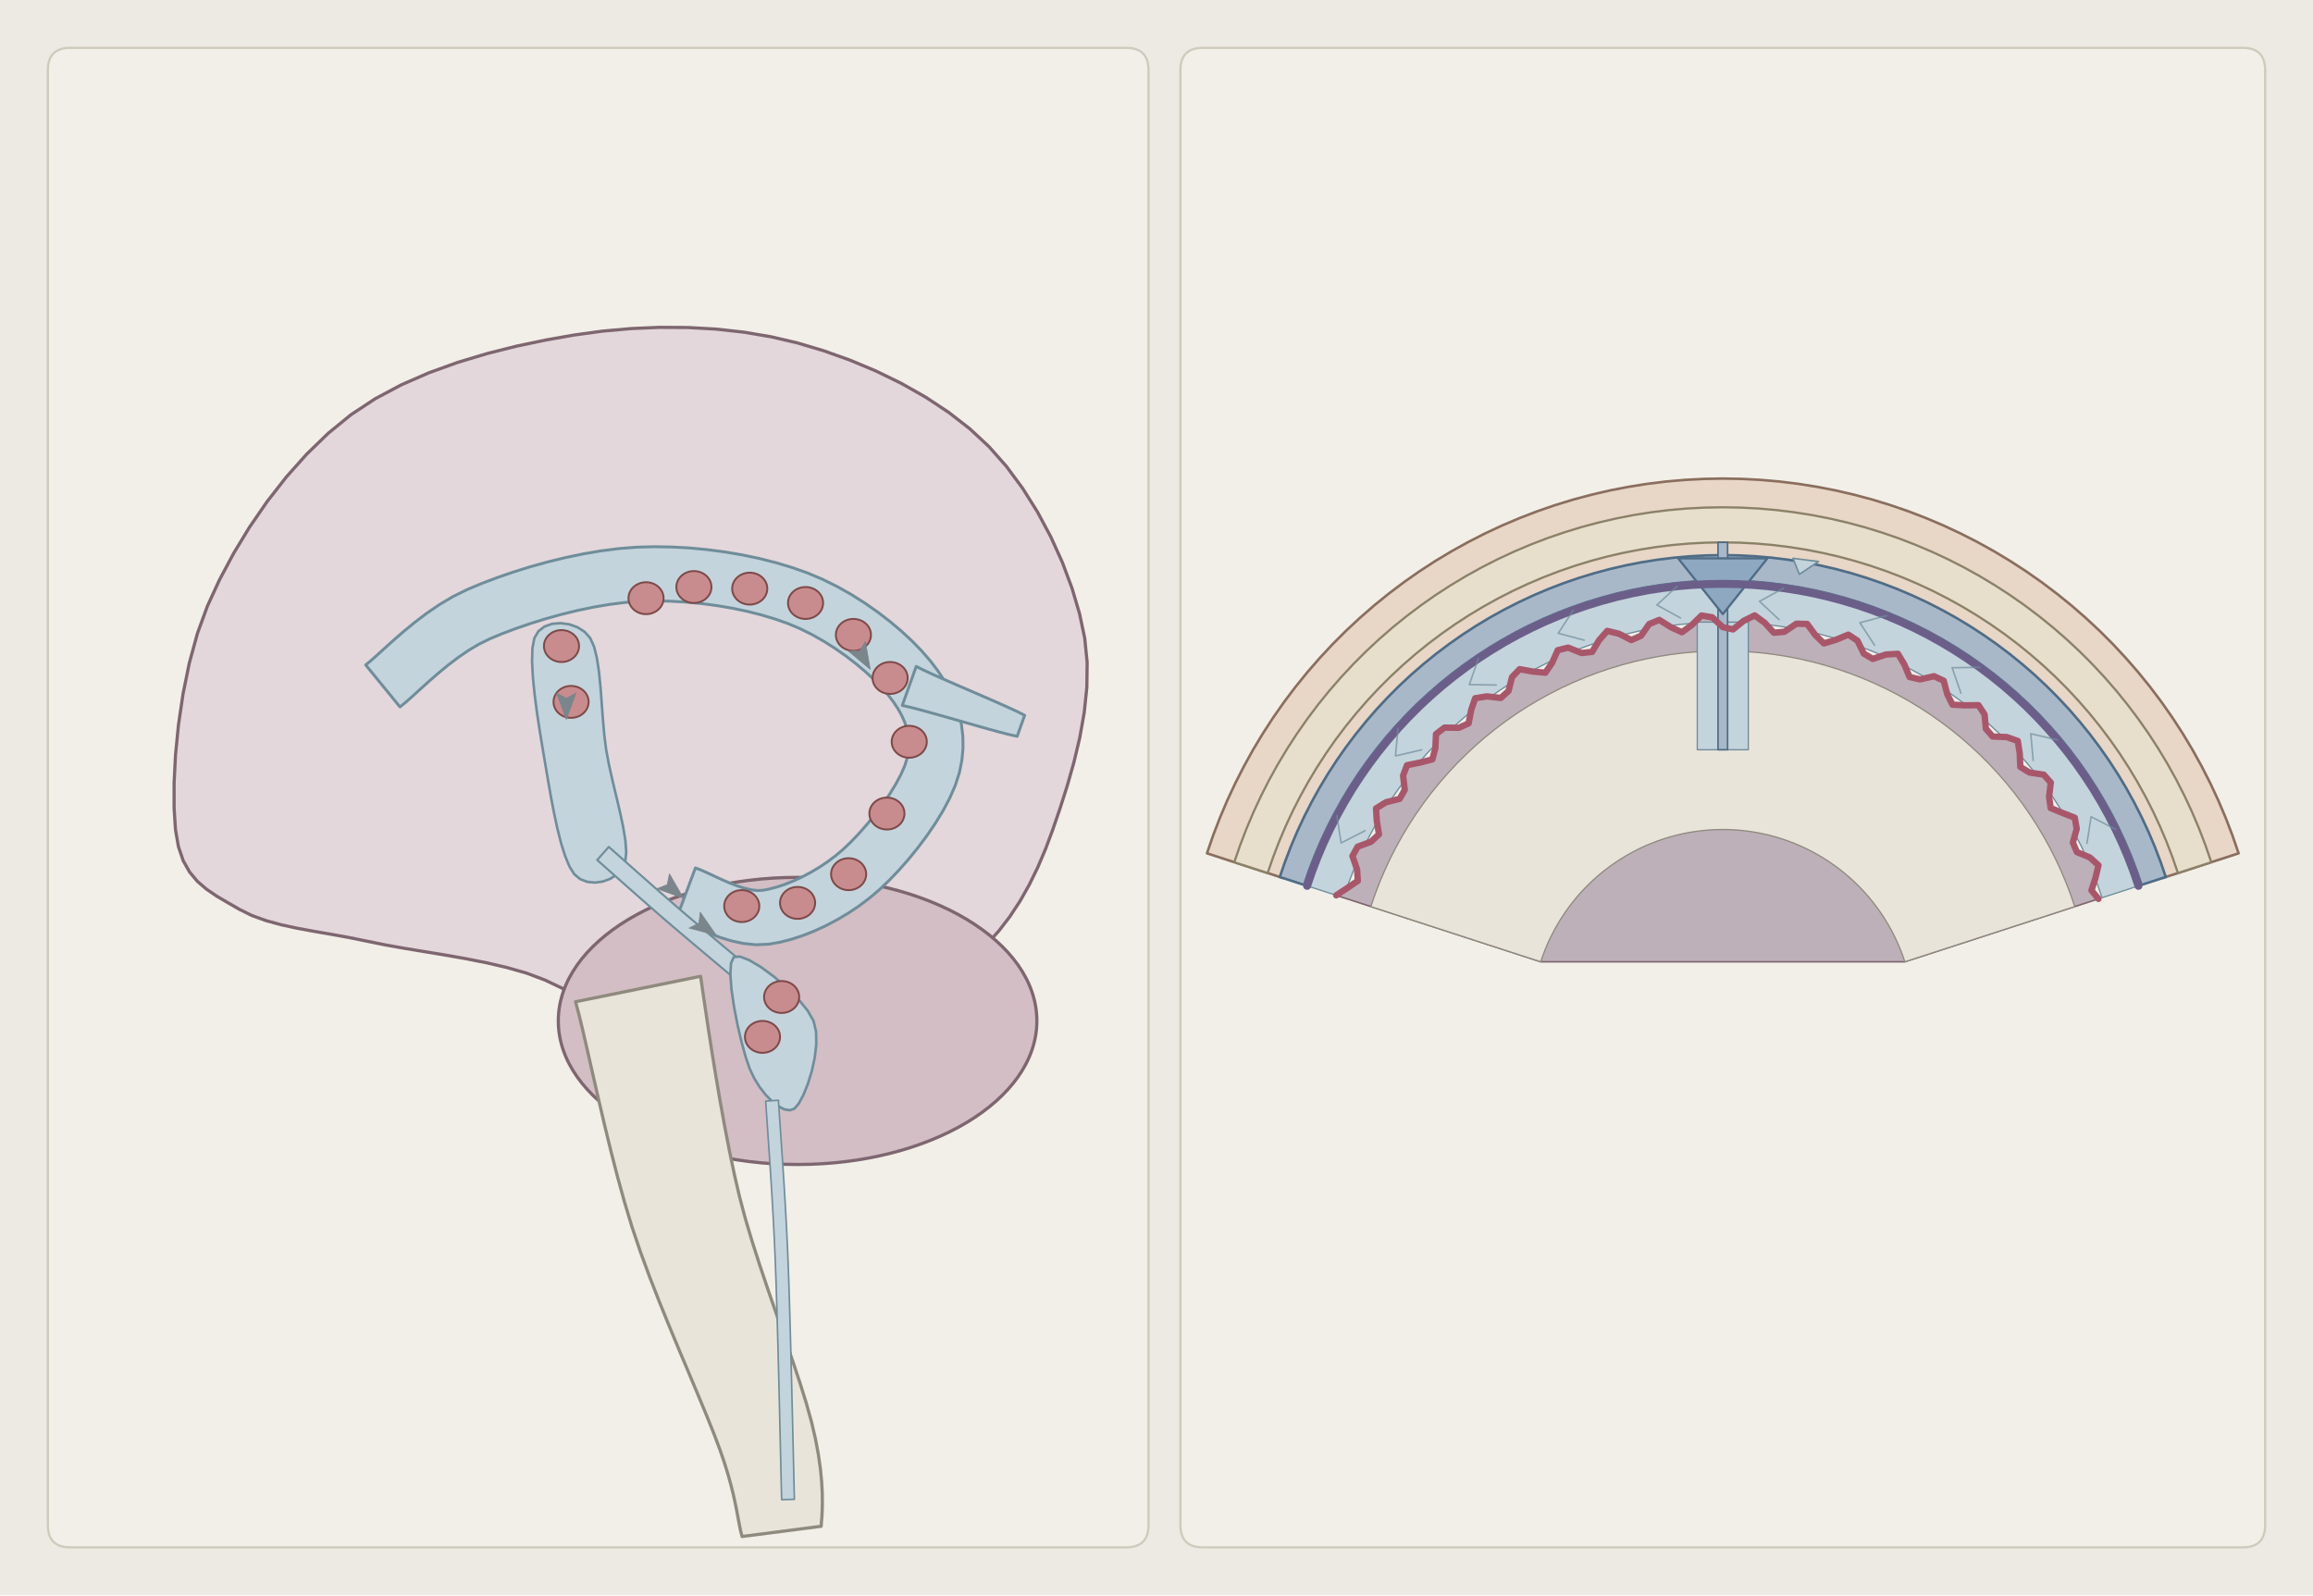
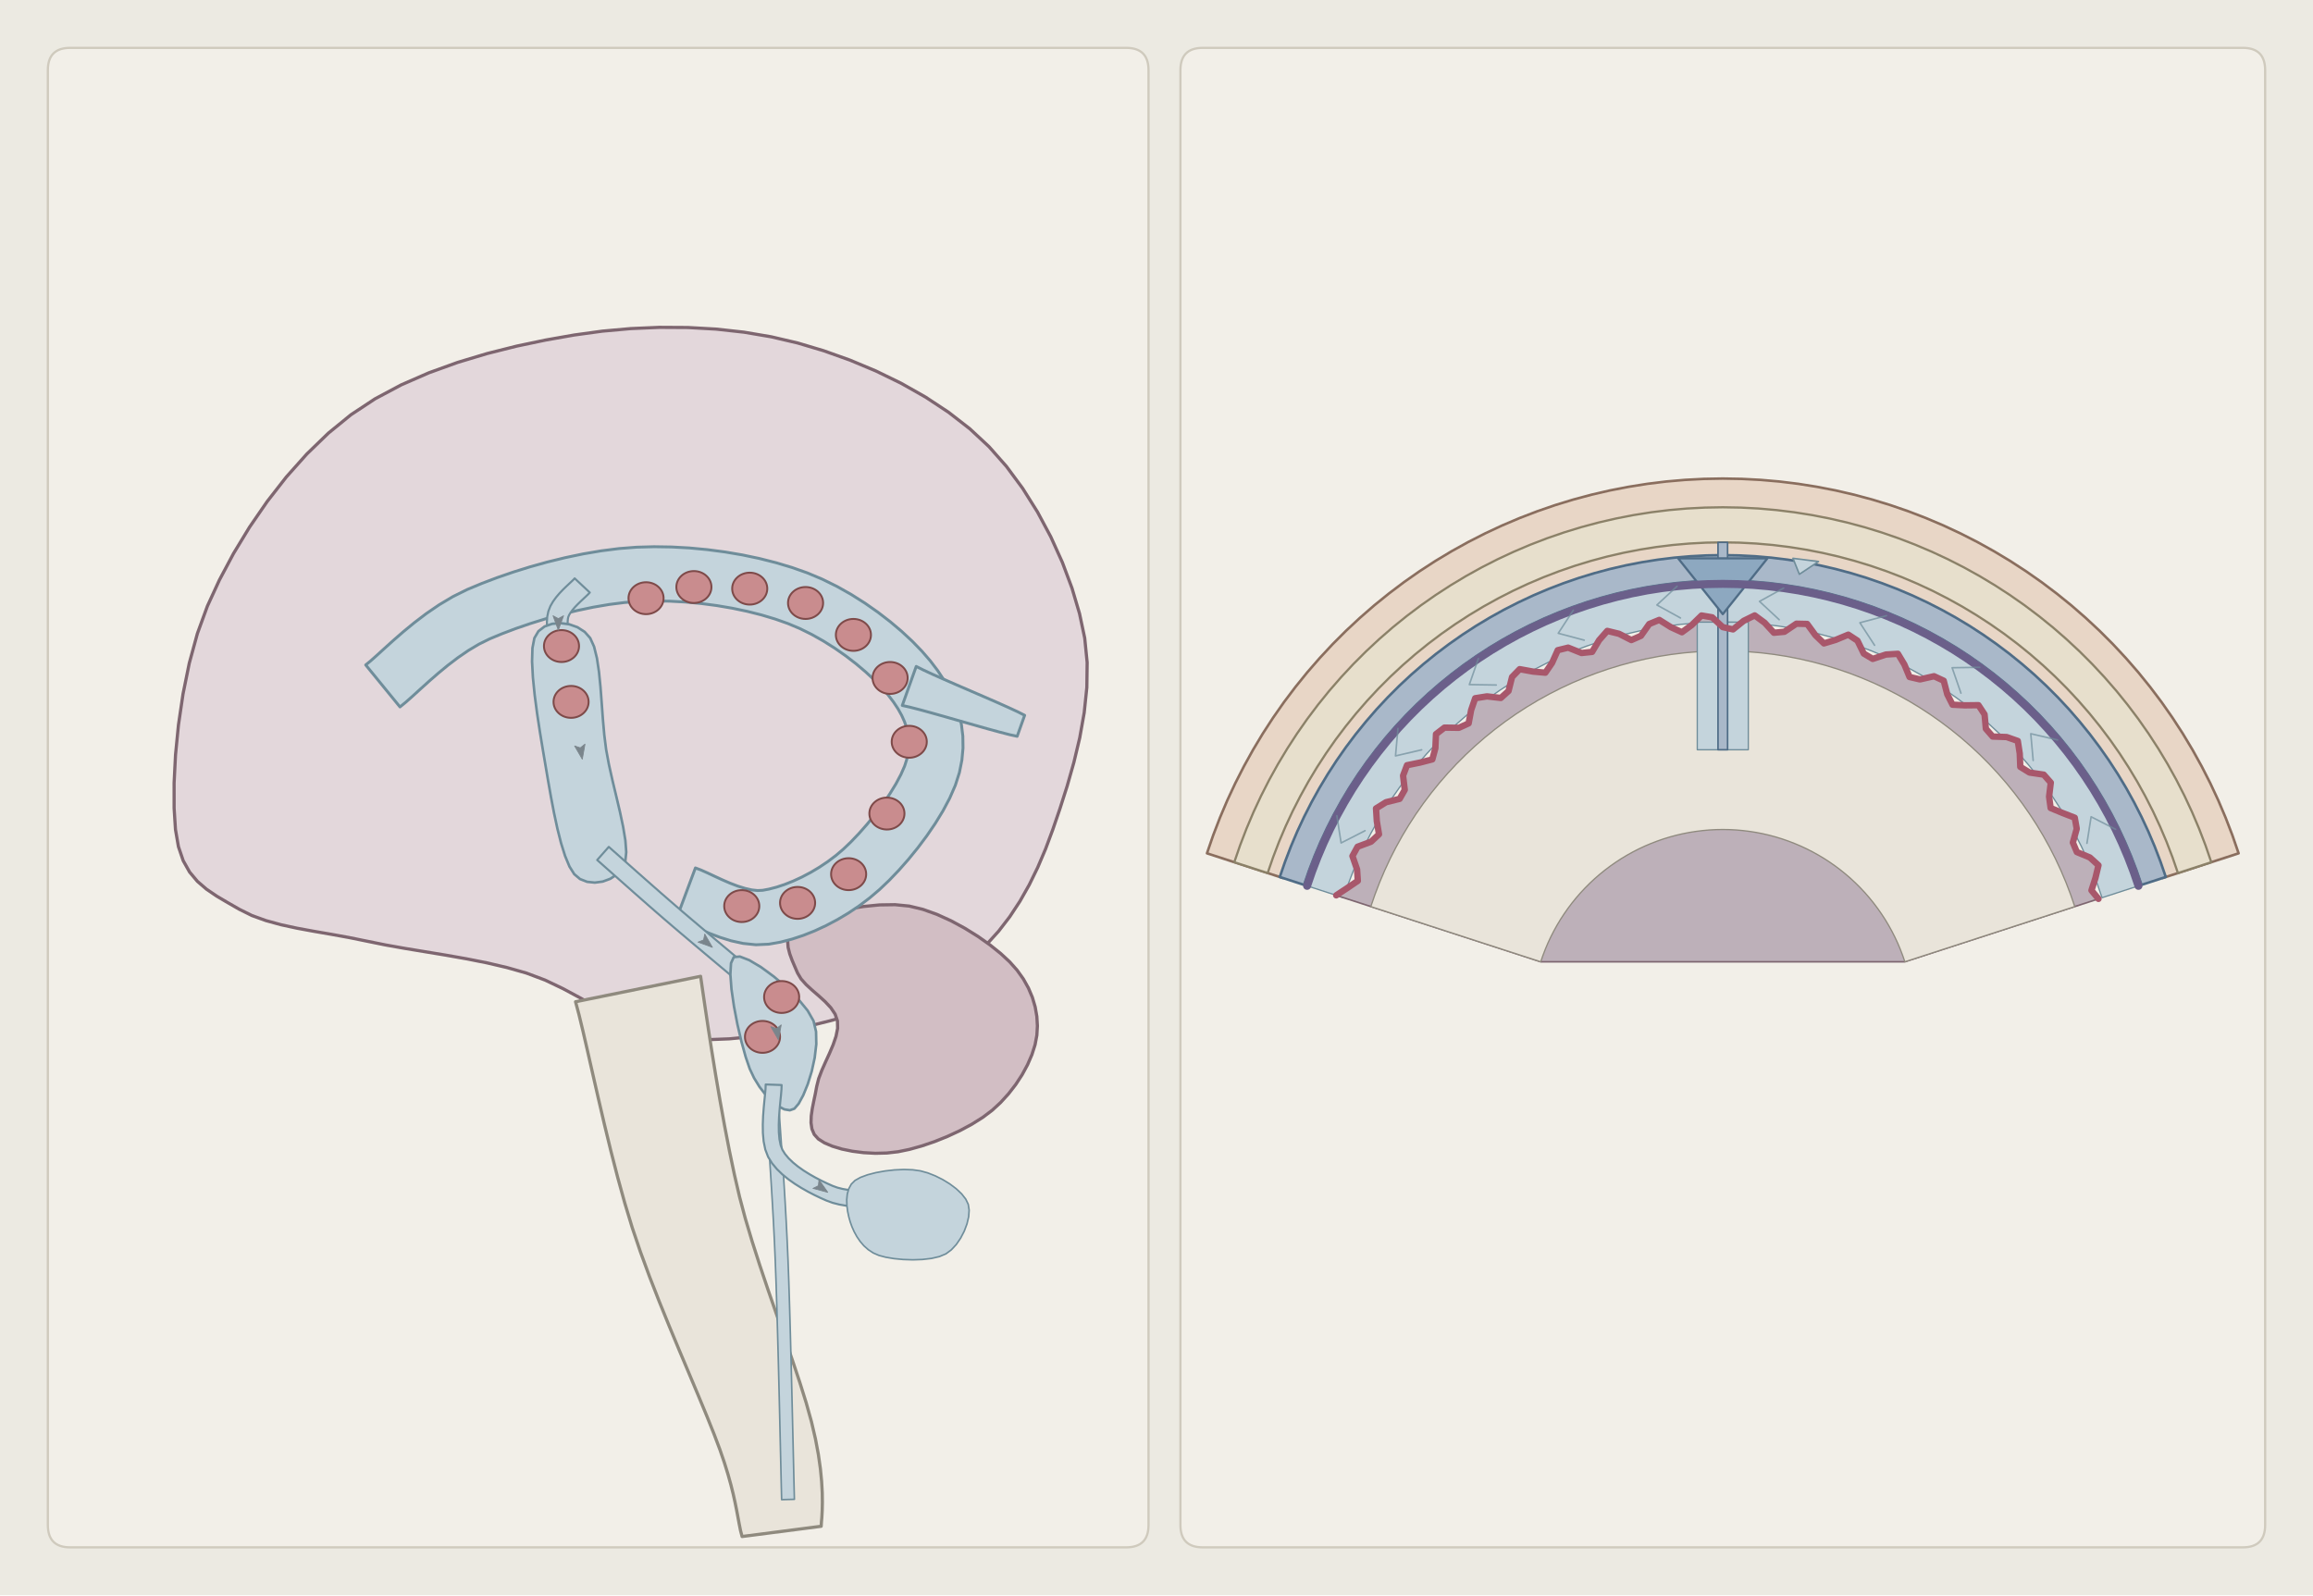
<svg xmlns="http://www.w3.org/2000/svg" viewBox="0 0 1450 1000" width="1450" height="1000">
  <rect width="1450" height="1000" fill="#ECEAE2" />
  <path d="M44 30H706Q720 30 720 44V956Q720 970 706 970H44Q30 970 30 956V44Q30 30 44 30Z" fill="#F2EFE8" stroke="#CFCABD" stroke-width="1.4" />
  <path d="M754 30H1406Q1420 30 1420 44V956Q1420 970 1406 970H754Q740 970 740 956V44Q740 30 754 30Z" fill="#F2EFE8" stroke="#CFCABD" stroke-width="1.4" />
  <path d="M110 520L109.15 506.67L109.14 490.86L110.03 473.21L111.88 454.38L114.74 434.99L118.67 415.7L123.74 397.16L130 380L137.56 363.56L146.41 346.95L156.43 330.46L167.5 314.38L179.51 298.99L192.34 284.61L205.88 271.51L220 260L235.11 250.02L251.48 241.29L268.84 233.71L286.88 227.19L305.3 221.65L323.83 216.99L342.16 213.14L360 210L377.64 207.58L395.47 205.98L413.38 205.21L431.25 205.31L448.96 206.31L466.41 208.24L483.46 211.13L500 215L516.37 219.88L532.81 225.74L549.1 232.56L565 240.31L580.27 248.96L594.69 258.48L608.01 268.83L620 280L630.92 292.37L641.09 306.13L650.41 320.97L658.75 336.56L666 352.58L672.03 368.71L676.74 384.62L680 400L681.53 415.27L681.33 430.94L679.68 446.76L676.88 462.5L673.21 477.93L668.98 492.81L664.48 506.91L660 520L655.46 532.19L650.55 543.75L645.21 554.69L639.38 565L633 574.69L626.02 583.75L618.37 592.19L610 600L600.73 607.12L590.55 613.52L579.62 619.25L568.13 624.38L556.24 628.96L544.14 633.05L532 636.71L520 640L507.91 643.03L495.47 645.78L482.79 648.14L470 650L457.21 651.23L444.53 651.72L432.09 651.35L420 650L408.34 647.26L397.03 643.05L385.96 637.78L375 631.88L364.04 625.73L352.97 619.77L341.66 614.38L330 610L317.84 606.54L305.23 603.59L292.35 601.04L279.38 598.75L266.47 596.62L253.83 594.53L241.61 592.36L230 590L218.77 587.71L207.66 585.7L196.78 583.82L186.25 581.88L176.19 579.7L166.72 577.11L157.95 573.94L150 570L142.68 565.8L135.78 561.72L129.43 557.4L123.75 552.5L118.85 546.66L114.84 539.53L111.86 530.76Z" fill="#E3D7DB" stroke="#7E6670" stroke-width="2" stroke-linejoin="round" />
-   <path d="M350 640A150 90 0 1 0 650 640A150 90 0 1 0 350 640Z" fill="#D2BEC4" stroke="#7E6670" stroke-width="2" stroke-linejoin="round" />
+   <path d="M500 580L505.45 577.32L512.74 574.63L521.43 572.12L531.06 569.94L541.19 568.27L551.35 567.27L561.11 567.13L570 568L578.52 570.05L587.32 573.19L596.16 577.2L604.81 581.88L613.05 587L620.65 592.38L627.37 597.78L633 603L637.63 608.22L641.54 613.7L644.72 619.4L647.19 625.25L648.94 631.19L649.99 637.17L650.34 643.13L650 649L648.87 654.97L646.89 661.17L644.16 667.47L640.75 673.75L636.75 679.87L632.23 685.7L627.29 691.12L622 696L616.05 700.49L609.22 704.77L601.75 708.78L593.88 712.44L585.83 715.66L577.84 718.38L570.16 720.52L563 722L555.98 722.8L548.72 722.98L541.44 722.59L534.38 721.69L527.77 720.33L521.84 718.55L516.84 716.43L513 714L510.43 711.13L508.98 707.7L508.42 703.81L508.56 699.56L509.2 695.06L510.12 690.4L511.12 685.68L512 681L513.21 676.18L515.16 671.05L517.52 665.73L520 660.31L522.29 654.92L524.09 649.66L525.1 644.65L525 640L523.52 635.72L520.84 631.73L517.31 627.94L513.31 624.31L509.21 620.77L505.38 617.24L502.19 613.67L500 610L498.33 606.13L496.6 602.08L495.09 597.96L494.06 593.88L493.77 589.93L494.49 586.23L496.48 582.89Z" fill="#D2BEC4" stroke="#7E6670" stroke-width="2" stroke-linejoin="round" />
  <path d="M360.8 627.98L362.94 635.98L365.45 646.36L368.34 658.91L371.57 673.13L375.1 688.57L378.89 704.8L382.93 721.41L387.2 738L391.67 754.19L396.36 769.65L401.51 784.86L407.22 800.38L413.31 815.98L419.59 831.45L425.89 846.61L432.04 861.2L437.84 875L443.11 887.71L447.65 899.04L451.29 908.69L454.12 916.96L456.4 924.33L458.21 930.85L459.65 936.63L460.79 941.79L461.74 946.46L462.56 950.82L463.35 955.07L464.22 959.44L465.21 963.21L514.79 956.79L514.95 954.14L515.21 951.17L515.43 947.04L515.54 941.86L515.46 935.71L515.07 928.65L514.3 920.69L513.04 911.83L511.21 902.06L508.71 891.31L505.41 879.44L501.37 866.53L496.78 852.76L491.8 838.32L486.61 823.39L481.37 808.23L476.27 793.06L471.5 778.18L467.23 763.86L463.64 750.35L460.44 736.55L457.28 721.52L454.24 705.77L451.35 689.76L448.65 673.93L446.19 658.71L443.99 644.51L442.07 631.72L440.45 620.68L439.2 612.02Z" fill="#E9E4DA" stroke="#8F8A7E" stroke-width="2" stroke-linejoin="round" />
  <path d="M250.75 443.17L254.45 440.14L258.9 436.19L263.75 431.77L269.03 427.01L274.73 422.04L280.79 417.05L287.12 412.23L293.64 407.76L300.23 403.83L307.02 400.48L314.65 397.31L323.21 394.07L332.35 390.93L341.92 387.95L351.8 385.2L361.84 382.74L371.91 380.63L381.86 378.93L391.56 377.7L400.89 376.98L410.23 376.72L419.88 376.87L429.68 377.41L439.54 378.33L449.34 379.62L458.99 381.26L468.38 383.23L477.41 385.51L485.96 388.07L493.88 390.86L501.39 394.02L508.85 397.71L516.22 401.86L523.38 406.39L530.25 411.2L536.73 416.19L542.72 421.26L548.12 426.28L552.85 431.14L556.81 435.73L560.14 440.1L562.96 444.36L565.25 448.47L567.03 452.42L568.35 456.25L569.22 460L569.68 463.75L569.73 467.59L569.36 471.6L568.55 475.71L567.11 480.2L564.79 485.49L561.63 491.42L557.77 497.72L553.36 504.17L548.56 510.58L543.52 516.77L538.39 522.59L533.36 527.85L528.62 532.37L523.94 536.35L518.95 540.1L513.7 543.62L508.27 546.86L502.77 549.77L497.28 552.3L491.92 554.44L486.78 556.14L482 557.38L478.09 558.11L474.9 558.26L471.32 557.87L467.08 556.91L462.44 555.46L457.63 553.62L452.84 551.55L448.18 549.4L443.75 547.32L439.46 545.4L435.95 544.08L424.05 575.92L426.4 576.79L429.53 578.2L433.84 580.23L439 582.61L444.87 585.13L451.32 587.58L458.3 589.76L465.8 591.41L473.84 592.25L481.91 591.89L489.33 590.58L496.42 588.74L503.56 586.38L510.72 583.54L517.86 580.23L524.93 576.5L531.88 572.36L538.65 567.82L545.18 562.89L551.38 557.63L557.4 551.89L563.45 545.57L569.47 538.74L575.36 531.5L581.01 523.96L586.31 516.2L591.13 508.32L595.37 500.35L598.88 492.3L601.45 484.29L603 476.54L603.71 468.97L603.6 461.46L602.7 454.08L601.03 446.88L598.65 439.9L595.61 433.17L592 426.68L587.85 420.4L583.19 414.27L577.88 408.14L571.88 401.96L565.26 395.8L558.07 389.73L550.37 383.8L542.22 378.09L533.66 372.68L524.75 367.65L515.53 363.1L506.12 359.14L496.47 355.74L486.43 352.73L476.03 350.1L465.33 347.86L454.41 346L443.34 344.55L432.21 343.5L421.08 342.89L410.04 342.72L399.11 343.02L388.08 343.88L376.86 345.31L365.57 347.23L354.32 349.58L343.2 352.3L332.32 355.33L321.77 358.61L311.67 362.09L302.11 365.71L292.98 369.52L283.99 373.96L275.32 379.12L267.22 384.66L259.69 390.39L252.77 396.08L246.49 401.55L240.91 406.58L236.14 410.93L232.33 414.32L229.25 416.83Z" fill="#C4D4DC" stroke="#6F8D9A" stroke-width="1.8" stroke-linejoin="round" />
  <path d="M565.63 442.24L570.31 443.28L576.67 444.91L584.29 447L592.75 449.38L601.64 451.92L610.52 454.45L618.98 456.84L626.6 458.92L632.96 460.56L637.65 461.59L642.35 448.41L638.08 446.24L632.12 443.48L624.9 440.26L616.84 436.75L608.36 433.08L599.89 429.42L591.83 425.9L584.61 422.69L578.65 419.92L574.37 417.76Z" fill="#C4D4DC" stroke="#6F8D9A" stroke-width="1.8" stroke-linejoin="round" />
+   <path d="M360.26 362.56L359.43 363.45L358.23 364.59L356.63 366.08L354.76 367.83L352.74 369.82L350.66 372.02L348.62 374.42L346.71 377.04L345.04 379.94L343.77 383.16L343.07 386.56L342.85 389.98L342.92 393.39L343.21 396.76L343.63 400.04L344.12 403.15L344.61 405.99L345.05 408.45L345.37 410.37L345.55 411.8L358.45 410.2L358.23 408.46L357.86 406.22L357.41 403.73L356.94 401.03L356.5 398.21L356.14 395.38L355.9 392.67L355.84 390.23L355.97 388.22L356.23 386.84L356.72 385.65L357.59 384.16L358.83 382.47L360.33 380.7L362.01 378.93L363.77 377.21L365.51 375.57L367.14 374.05L368.64 372.62L369.74 371.44Z" fill="#C4D4DC" stroke="#6F8D9A" stroke-width="1.3" stroke-linejoin="round" />
  <path d="M335 400L337.54 395.69L341.38 392.73L346.15 391.06L351.44 390.63L356.86 391.36L362.02 393.2L366.53 396.1L370 400L372.43 405.4L374.21 412.58L375.49 421.12L376.44 430.63L377.2 440.67L377.95 450.86L378.83 460.77L380 470L381.71 479.17L383.89 488.95L386.29 498.97L388.63 508.88L390.63 518.29L392.05 526.86L392.59 534.22L392 540L390.01 544.49L386.77 548.14L382.61 550.88L377.88 552.63L372.91 553.29L368.05 552.8L363.63 551.06L360 548L357 543.22L354.26 536.63L351.74 528.59L349.44 519.5L347.33 509.72L345.4 499.63L343.63 489.59L342 480L340.31 470.03L338.49 458.97L336.72 447.36L335.19 435.75L334.07 424.67L333.54 414.66L333.79 406.25Z" fill="#C4D4DC" stroke="#6F8D9A" stroke-width="1.6" stroke-linejoin="round" />
  <path d="M374.36 539.12L376.84 541.31L380.01 544.13L383.77 547.46L387.98 551.2L392.54 555.24L397.33 559.48L402.22 563.79L407.11 568.08L411.88 572.24L416.41 576.17L421.01 580.11L425.97 584.34L431.15 588.72L436.4 593.16L441.59 597.52L446.56 601.7L451.18 605.58L455.3 609.03L458.77 611.94L461.46 614.21L468.54 605.79L465.85 603.52L462.37 600.6L458.25 597.15L453.63 593.28L448.66 589.1L443.49 584.75L438.25 580.32L433.09 575.95L428.15 571.75L423.59 567.83L419.1 563.94L414.36 559.81L409.49 555.53L404.61 551.23L399.83 547.01L395.28 542.97L391.07 539.24L387.31 535.9L384.13 533.08L381.64 530.88Z" fill="#C4D4DC" stroke="#6F8D9A" stroke-width="1.3" stroke-linejoin="round" />
  <path d="M460 600L463.8 599.63L469.73 601.91L477.08 606.28L485.13 612.19L493.15 619.07L500.45 626.37L506.31 633.53L510 640L511.58 646.7L511.73 654.57L510.74 663.04L508.88 671.56L506.4 679.58L503.58 686.52L500.69 691.85L498 695L495.14 696.01L491.7 695.43L487.88 693.46L483.88 690.31L479.88 686.19L476.11 681.29L472.75 675.83L470 670L467.48 662.65L464.83 653.09L462.29 642.21L460.13 630.94L458.56 620.17L457.86 610.82L458.26 603.79Z" fill="#C4D4DC" stroke="#6F8D9A" stroke-width="1.6" stroke-linejoin="round" />
  <path d="M480.01 690.26L480.37 695.99L480.86 703.07L481.43 711.35L482.07 720.67L482.76 730.89L483.46 741.85L484.16 753.41L484.84 765.41L485.46 777.71L486 790.16L486.5 803.79L486.99 819.32L487.47 836.16L487.94 853.7L488.38 871.35L488.79 888.49L489.16 904.54L489.49 918.89L489.77 930.95L490 940.1L498 939.9L497.77 930.75L497.49 918.71L497.16 904.36L496.78 888.31L496.37 871.15L495.93 853.5L495.47 835.94L494.99 819.08L494.5 803.51L494 789.84L493.45 777.34L492.83 764.99L492.15 752.94L491.45 741.35L490.74 730.36L490.05 720.13L489.41 710.8L488.84 702.53L488.36 695.46L487.99 689.74Z" fill="#C4D4DC" stroke="#6F8D9A" stroke-width="1" stroke-linejoin="round" />
  <path d="M394 375A11 10 0 1 0 416 375A11 10 0 1 0 394 375Z" fill="#C98C8E" stroke="#7E4A49" stroke-width="1.2" stroke-linejoin="round" />
  <path d="M424 368A11 10 0 1 0 446 368A11 10 0 1 0 424 368Z" fill="#C98C8E" stroke="#7E4A49" stroke-width="1.2" stroke-linejoin="round" />
  <path d="M459 369A11 10 0 1 0 481 369A11 10 0 1 0 459 369Z" fill="#C98C8E" stroke="#7E4A49" stroke-width="1.2" stroke-linejoin="round" />
  <path d="M494 378A11 10 0 1 0 516 378A11 10 0 1 0 494 378Z" fill="#C98C8E" stroke="#7E4A49" stroke-width="1.2" stroke-linejoin="round" />
  <path d="M524 398A11 10 0 1 0 546 398A11 10 0 1 0 524 398Z" fill="#C98C8E" stroke="#7E4A49" stroke-width="1.2" stroke-linejoin="round" />
  <path d="M547 425A11 10 0 1 0 569 425A11 10 0 1 0 547 425Z" fill="#C98C8E" stroke="#7E4A49" stroke-width="1.2" stroke-linejoin="round" />
  <path d="M559 465A11 10 0 1 0 581 465A11 10 0 1 0 559 465Z" fill="#C98C8E" stroke="#7E4A49" stroke-width="1.2" stroke-linejoin="round" />
  <path d="M545 510A11 10 0 1 0 567 510A11 10 0 1 0 545 510Z" fill="#C98C8E" stroke="#7E4A49" stroke-width="1.2" stroke-linejoin="round" />
  <path d="M521 548A11 10 0 1 0 543 548A11 10 0 1 0 521 548Z" fill="#C98C8E" stroke="#7E4A49" stroke-width="1.2" stroke-linejoin="round" />
  <path d="M489 566A11 10 0 1 0 511 566A11 10 0 1 0 489 566Z" fill="#C98C8E" stroke="#7E4A49" stroke-width="1.2" stroke-linejoin="round" />
  <path d="M454 568A11 10 0 1 0 476 568A11 10 0 1 0 454 568Z" fill="#C98C8E" stroke="#7E4A49" stroke-width="1.2" stroke-linejoin="round" />
  <path d="M341 405A11 10 0 1 0 363 405A11 10 0 1 0 341 405Z" fill="#C98C8E" stroke="#7E4A49" stroke-width="1.2" stroke-linejoin="round" />
  <path d="M347 440A11 10 0 1 0 369 440A11 10 0 1 0 347 440Z" fill="#C98C8E" stroke="#7E4A49" stroke-width="1.2" stroke-linejoin="round" />
  <path d="M479 625A11 10 0 1 0 501 625A11 10 0 1 0 479 625Z" fill="#C98C8E" stroke="#7E4A49" stroke-width="1.2" stroke-linejoin="round" />
  <path d="M467 650A11 10 0 1 0 489 650A11 10 0 1 0 467 650Z" fill="#C98C8E" stroke="#7E4A49" stroke-width="1.2" stroke-linejoin="round" />
-   <path d="M355 451L348.95 434.5L355 437.8L361.05 434.5Z" fill="#7A858C" stroke="#7A858C" stroke-width="0.5" stroke-linejoin="round" />
-   <path d="M428.43 563.07L411.9 557.1L418.31 554.59L419.68 547.83Z" fill="#7A858C" stroke="#7A858C" stroke-width="0.5" stroke-linejoin="round" />
-   <path d="M545.5 419.53L532.01 408.26L538.9 408.09L542.49 402.21Z" fill="#7A858C" stroke="#7A858C" stroke-width="0.5" stroke-linejoin="round" />
-   <path d="M449.01 586.31L432.02 581.8L438.2 578.74L438.96 571.89Z" fill="#7A858C" stroke="#7A858C" stroke-width="0.5" stroke-linejoin="round" />
+   <path d="M480 679.83L479.92 682.32L479.63 685.67L479.21 689.82L478.76 694.55L478.38 699.66L478.18 704.97L478.25 710.32L478.72 715.57L479.75 720.61L481.52 725.22L484.02 729.26L487.05 732.9L490.49 736.23L494.25 739.29L498.23 742.1L502.33 744.67L506.45 747.01L510.5 749.11L514.39 750.97L518.12 752.63L522.02 754.05L526.15 755.1L530.31 755.82L534.4 756.28L538.36 756.56L542.08 756.69L545.48 756.75L548.44 756.79L550.81 756.85L552.63 756.99L553.37 747.01L551.27 746.86L548.62 746.79L545.63 746.76L542.36 746.7L538.89 746.57L535.31 746.32L531.72 745.92L528.23 745.32L524.96 744.49L521.88 743.37L518.6 741.9L514.97 740.16L511.22 738.22L507.45 736.08L503.77 733.78L500.29 731.32L497.12 728.74L494.36 726.08L492.12 723.39L490.48 720.78L489.37 717.86L488.62 714.15L488.24 709.82L488.18 705.1L488.37 700.22L488.73 695.39L489.16 690.79L489.59 686.61L489.9 682.96L490 680.17Z" fill="#C4D4DC" stroke="#6F8D9A" stroke-width="1.3" stroke-linejoin="round" />
+   <path d="M536 740L539.38 738.11L543.84 736.46L549.08 735.1L554.81 734.06L560.76 733.39L566.63 733.13L572.14 733.32L577 734L581.58 735.26L586.3 737.12L590.99 739.46L595.44 742.19L599.46 745.21L602.85 748.41L605.43 751.71L607 755L607.55 758.6L607.25 762.75L606.2 767.21L604.5 771.75L602.23 776.13L599.5 780.13L596.39 783.49L593 786L588.93 787.71L583.91 788.88L578.25 789.54L572.25 789.75L566.22 789.55L560.47 789L555.29 788.13L551 787L547.46 785.46L544.32 783.41L541.57 780.96L539.19 778.19L537.16 775.21L535.46 772.12L534.08 769.01L533 766L532.11 762.85L531.38 759.38L530.92 755.74L530.81 752.06L531.17 748.5L532.09 745.21L533.66 742.33Z" fill="#C4D4DC" stroke="#6F8D9A" stroke-width="1" stroke-linejoin="round" />
+   <path d="M350 395L346.7 386L350 387.8L353.3 386Z" fill="#7A858C" stroke="#7A858C" stroke-width="0.5" stroke-linejoin="round" />
+   <path d="M365.04 475.91L360.23 467.62L363.79 468.82L366.73 466.47Z" fill="#7A858C" stroke="#7A858C" stroke-width="0.5" stroke-linejoin="round" />
+   <path d="M446.6 593.86L437.58 590.6L441.08 589.23L441.82 585.54Z" fill="#7A858C" stroke="#7A858C" stroke-width="0.5" stroke-linejoin="round" />
+   <path d="M488.04 651.91L483.23 643.62L486.79 644.82L489.73 642.47Z" fill="#7A858C" stroke="#7A858C" stroke-width="0.5" stroke-linejoin="round" />
+   <path d="M518.91 747.44L509.65 744.98L513.02 743.31L513.44 739.58Z" fill="#7A858C" stroke="#7A858C" stroke-width="0.5" stroke-linejoin="round" />
  <path d="M1403.36 534.93L1399.5 523.71L1395.24 512.63L1390.61 501.71L1385.59 490.95L1380.2 480.38L1374.45 470L1368.34 459.83L1361.87 449.87L1355.07 440.15L1347.92 430.68L1340.46 421.45L1332.67 412.5L1324.58 403.82L1316.18 395.42L1307.5 387.33L1298.55 379.54L1289.32 372.08L1279.85 364.93L1270.13 358.13L1260.17 351.66L1250 345.55L1239.62 339.8L1229.05 334.41L1218.29 329.39L1207.37 324.76L1196.29 320.5L1185.07 316.64L1173.72 313.17L1162.25 310.1L1150.69 307.43L1139.04 305.17L1127.32 303.31L1115.54 301.86L1103.72 300.83L1091.87 300.21L1080 300L1068.13 300.21L1056.28 300.83L1044.46 301.86L1032.68 303.31L1020.96 305.17L1009.31 307.43L997.75 310.1L986.28 313.17L974.93 316.64L963.71 320.5L952.63 324.76L941.71 329.39L930.95 334.41L920.38 339.8L910 345.55L899.83 351.66L889.87 358.13L880.15 364.93L870.68 372.08L861.45 379.54L852.5 387.33L843.82 395.42L835.42 403.82L827.33 412.5L819.54 421.45L812.08 430.68L804.93 440.15L798.13 449.87L791.66 459.83L785.55 470L779.8 480.38L774.41 490.95L769.39 501.71L764.76 512.63L760.5 523.71L756.64 534.93L804.19 550.39L807.49 540.81L811.12 531.36L815.07 522.05L819.35 512.87L823.95 503.85L828.85 495L834.07 486.32L839.58 477.83L845.39 469.54L851.48 461.46L857.85 453.59L864.49 445.95L871.39 438.55L878.55 431.39L885.95 424.49L893.59 417.85L901.46 411.48L909.54 405.39L917.83 399.58L926.32 394.07L935 388.85L943.85 383.95L952.87 379.35L962.05 375.07L971.36 371.12L980.81 367.49L990.39 364.19L1000.07 361.23L1009.84 358.61L1019.71 356.34L1029.64 354.41L1039.64 352.82L1049.69 351.59L1059.77 350.71L1069.88 350.18L1080 350L1090.12 350.18L1100.23 350.71L1110.31 351.59L1120.36 352.82L1130.36 354.41L1140.29 356.34L1150.16 358.61L1159.93 361.23L1169.61 364.19L1179.19 367.49L1188.64 371.12L1197.95 375.07L1207.13 379.35L1216.15 383.95L1225 388.85L1233.68 394.07L1242.17 399.58L1250.46 405.39L1258.54 411.48L1266.41 417.85L1274.05 424.49L1281.45 431.39L1288.61 438.55L1295.51 445.95L1302.15 453.59L1308.52 461.46L1314.61 469.54L1320.42 477.83L1325.93 486.32L1331.15 495L1336.05 503.85L1340.65 512.87L1344.93 522.05L1348.88 531.36L1352.51 540.81L1355.81 550.39Z" fill="#E8D6C6" stroke="#8A6E5E" stroke-width="1.6" stroke-linejoin="round" />
  <path d="M1386.24 540.5L1382.58 529.87L1378.55 519.38L1374.16 509.03L1369.41 498.84L1364.31 488.83L1358.86 479L1353.07 469.37L1346.95 459.94L1340.5 450.73L1333.74 441.76L1326.67 433.02L1319.29 424.54L1311.63 416.32L1303.68 408.37L1295.46 400.71L1286.98 393.33L1278.24 386.26L1269.27 379.5L1260.06 373.05L1250.63 366.93L1241 361.14L1231.17 355.69L1221.16 350.59L1210.97 345.84L1200.62 341.45L1190.13 337.42L1179.5 333.76L1168.76 330.47L1157.9 327.56L1146.95 325.04L1135.91 322.89L1124.81 321.13L1113.66 319.76L1102.46 318.78L1091.24 318.2L1080 318L1068.76 318.2L1057.54 318.78L1046.34 319.76L1035.19 321.13L1024.09 322.89L1013.05 325.04L1002.1 327.56L991.24 330.47L980.5 333.76L969.87 337.42L959.38 341.45L949.03 345.84L938.84 350.59L928.83 355.69L919 361.14L909.37 366.93L899.94 373.05L890.73 379.5L881.76 386.26L873.02 393.33L864.54 400.71L856.32 408.37L848.37 416.32L840.71 424.54L833.33 433.02L826.26 441.76L819.5 450.73L813.05 459.94L806.93 469.37L801.14 479L795.69 488.83L790.59 498.84L785.84 509.03L781.45 519.38L777.42 529.87L773.76 540.5L794.68 547.29L798.09 537.39L801.84 527.62L805.94 517.98L810.36 508.49L815.12 499.16L820.19 490L825.59 481.02L831.29 472.24L837.29 463.66L843.6 455.3L850.19 447.16L857.06 439.26L864.2 431.6L871.6 424.2L879.26 417.06L887.16 410.19L895.3 403.6L903.66 397.29L912.24 391.29L921.02 385.59L930 380.19L939.16 375.12L948.49 370.36L957.98 365.94L967.62 361.84L977.39 358.09L987.29 354.68L997.31 351.62L1007.42 348.91L1017.63 346.56L1027.91 344.56L1038.25 342.92L1048.64 341.64L1059.07 340.73L1069.53 340.18L1080 340L1090.47 340.18L1100.93 340.73L1111.36 341.64L1121.75 342.92L1132.09 344.56L1142.37 346.56L1152.58 348.91L1162.69 351.62L1172.71 354.68L1182.61 358.09L1192.38 361.84L1202.02 365.94L1211.51 370.36L1220.84 375.12L1230 380.19L1238.98 385.59L1247.76 391.29L1256.34 397.29L1264.7 403.6L1272.84 410.19L1280.74 417.06L1288.4 424.2L1295.8 431.6L1302.94 439.26L1309.81 447.16L1316.4 455.3L1322.71 463.66L1328.71 472.24L1334.41 481.02L1339.81 490L1344.88 499.16L1349.64 508.49L1354.06 517.98L1358.16 527.62L1361.91 537.39L1365.32 547.29Z" fill="#E7DFCC" stroke="#8B8168" stroke-width="1.4" stroke-linejoin="round" />
  <path d="M1357.71 549.77L1354.39 540.13L1350.74 530.61L1346.76 521.23L1342.45 512L1337.82 502.91L1332.88 494L1327.63 485.26L1322.08 476.72L1316.23 468.37L1310.1 460.23L1303.68 452.31L1297 444.61L1290.05 437.16L1282.84 429.95L1275.39 423L1267.69 416.32L1259.77 409.9L1251.63 403.77L1243.28 397.92L1234.74 392.37L1226 387.12L1217.09 382.18L1208 377.55L1198.77 373.24L1189.39 369.26L1179.87 365.61L1170.23 362.29L1160.49 359.31L1150.64 356.67L1140.71 354.38L1130.71 352.44L1120.64 350.84L1110.52 349.6L1100.37 348.71L1090.19 348.18L1080 348L1069.81 348.18L1059.63 348.71L1049.48 349.6L1039.36 350.84L1029.29 352.44L1019.29 354.38L1009.36 356.67L999.51 359.31L989.77 362.29L980.13 365.61L970.61 369.26L961.23 373.24L952 377.55L942.91 382.18L934 387.12L925.26 392.37L916.72 397.92L908.37 403.77L900.23 409.9L892.31 416.32L884.61 423L877.16 429.95L869.95 437.16L863 444.61L856.32 452.31L849.9 460.23L843.77 468.37L837.92 476.72L832.37 485.26L827.12 494L822.18 502.91L817.55 512L813.24 521.23L809.26 530.61L805.61 540.13L802.29 549.77L817.51 554.71L820.64 545.6L824.1 536.61L827.86 527.74L831.93 519.01L836.31 510.43L840.98 502L845.94 493.74L851.19 485.66L856.71 477.77L862.51 470.08L868.57 462.59L874.89 455.32L881.46 448.27L888.27 441.46L895.32 434.89L902.59 428.57L910.08 422.51L917.77 416.71L925.66 411.19L933.74 405.94L942 400.98L950.43 396.31L959.01 391.93L967.74 387.86L976.61 384.1L985.6 380.64L994.71 377.51L1003.92 374.69L1013.23 372.2L1022.62 370.03L1032.07 368.19L1041.59 366.69L1051.15 365.51L1060.75 364.67L1070.37 364.17L1080 364L1089.63 364.17L1099.25 364.67L1108.85 365.51L1118.41 366.69L1127.93 368.19L1137.38 370.03L1146.77 372.2L1156.08 374.69L1165.29 377.51L1174.4 380.64L1183.39 384.1L1192.26 387.86L1200.99 391.93L1209.57 396.31L1218 400.98L1226.26 405.94L1234.34 411.19L1242.23 416.71L1249.92 422.51L1257.41 428.57L1264.68 434.89L1271.73 441.46L1278.54 448.27L1285.11 455.32L1291.43 462.59L1297.49 470.08L1303.29 477.77L1308.81 485.66L1314.06 493.74L1319.02 502L1323.69 510.43L1328.07 519.01L1332.14 527.74L1335.9 536.61L1339.36 545.6L1342.49 554.71Z" fill="#A9B8C9" stroke="#4F6C86" stroke-width="1.6" stroke-linejoin="round" />
  <path d="M1342.49 554.71L1339.36 545.6L1335.9 536.61L1332.14 527.74L1328.07 519.01L1323.69 510.43L1319.02 502L1314.06 493.74L1308.81 485.66L1303.29 477.77L1297.49 470.08L1291.43 462.59L1285.11 455.32L1278.54 448.27L1271.73 441.46L1264.68 434.89L1257.41 428.57L1249.92 422.51L1242.23 416.71L1234.34 411.19L1226.26 405.94L1218 400.98L1209.57 396.31L1200.99 391.93L1192.26 387.86L1183.39 384.1L1174.4 380.64L1165.29 377.51L1156.08 374.69L1146.77 372.2L1137.38 370.03L1127.93 368.19L1118.41 366.69L1108.85 365.51L1099.25 364.67L1089.63 364.17L1080 364L1070.37 364.17L1060.75 364.67L1051.15 365.51L1041.59 366.69L1032.07 368.19L1022.62 370.03L1013.23 372.2L1003.92 374.69L994.71 377.51L985.6 380.64L976.61 384.1L967.74 387.86L959.01 391.93L950.43 396.31L942 400.98L933.74 405.94L925.66 411.19L917.77 416.71L910.08 422.51L902.59 428.57L895.32 434.89L888.27 441.46L881.46 448.27L874.89 455.32L868.57 462.59L862.51 470.08L856.71 477.77L851.19 485.66L845.94 493.74L840.98 502L836.31 510.43L831.93 519.01L827.86 527.74L824.1 536.61L820.64 545.6L817.51 554.71L842.24 562.75L845.08 554.49L848.2 546.35L851.61 538.32L855.3 530.41L859.26 522.63L863.49 515L867.99 507.52L872.74 500.2L877.75 493.05L883 486.08L888.49 479.3L894.21 472.72L900.17 466.34L906.34 460.17L912.72 454.21L919.3 448.49L926.08 443L933.05 437.75L940.2 432.74L947.52 427.99L955 423.49L962.63 419.26L970.41 415.3L978.32 411.61L986.35 408.2L994.49 405.08L1002.75 402.24L1011.09 399.68L1019.52 397.43L1028.02 395.46L1036.59 393.8L1045.21 392.43L1053.87 391.37L1062.56 390.61L1071.28 390.15L1080 390L1088.72 390.15L1097.44 390.61L1106.13 391.37L1114.79 392.43L1123.41 393.8L1131.98 395.46L1140.48 397.43L1148.91 399.68L1157.25 402.24L1165.51 405.08L1173.65 408.2L1181.68 411.61L1189.59 415.3L1197.37 419.26L1205 423.49L1212.48 427.99L1219.8 432.74L1226.95 437.75L1233.92 443L1240.7 448.49L1247.28 454.21L1253.66 460.17L1259.83 466.34L1265.79 472.72L1271.51 479.3L1277 486.08L1282.25 493.05L1287.26 500.2L1292.01 507.52L1296.51 515L1300.74 522.63L1304.7 530.41L1308.39 538.32L1311.8 546.35L1314.92 554.49L1317.76 562.75Z" fill="#C4D4DC" stroke="#6F8D9A" stroke-width="0.8" stroke-linejoin="round" />
  <path d="M1315.52 563.48L1311.12 558.16L1313.63 550.32L1315.52 542.44L1310.13 537.54L1301.95 534.13L1299.46 528.18L1301.88 519.53L1300.65 512.61L1292.84 509.57L1285.52 506.53L1284.56 499.41L1285.62 490.61L1281.2 485.61L1272.28 484.29L1266.49 480.72L1266.16 472.38L1264.94 464.49L1257.96 462.04L1249.18 461.73L1244.92 456.83L1244.11 447.85L1240.29 442.06L1231.81 442.16L1224.02 441.77L1220.72 435.25L1218.5 426.73L1212.42 423.91L1203.6 425.91L1197.07 424.39L1193.84 416.58L1189.78 409.85L1182.27 410.31L1174 413.06L1168.39 409.72L1164.42 401.61L1158.68 397.85L1150.75 401.14L1143.41 403.34L1138.06 398.18L1132.9 391.14L1126.15 390.99L1118.64 396.04L1112.04 396.66L1106.24 390.37L1100.01 385.79L1093.15 389.16L1086.43 394.56L1080 393.15L1073.37 386.99L1066.68 385.84L1060.47 391.89L1054.39 396.34L1047.51 393.19L1040.18 388.6L1033.89 391.19L1028.69 398.59L1022.68 401.24L1014.97 397.31L1007.58 395.5L1002.45 401.34L998.08 408.66L991.47 409.36L983.07 405.99L976.53 407.6L972.96 415.59L968.77 421.7L961.1 421.01L952.68 419.48L947.89 424.41L945.69 433.17L940.85 437.54L932.18 436.54L924.78 437.71L922.23 445.18L920.68 453.46L914.55 456.25L905.52 456.13L900.21 460.21L899.82 469.02L897.91 476.04L890.33 478.01L882.04 479.7L879.57 486.2L880.63 495.15L877.43 500.78L868.88 502.9L862.61 506.79L863.11 514.78L864.48 522.98L859.5 527.65L851.05 530.8L847.84 536.64L850.74 545.04L851.21 552.18L844.64 556.65L837.67 561.26L965.87 602.92L1194.13 602.92Z" fill="#BDB0B9" stroke="#7E6670" stroke-width="1" stroke-linejoin="round" />
  <path d="M1300.65 568.31L1298.01 560.65L1295.11 553.09L1291.94 545.64L1288.52 538.3L1284.84 531.08L1280.92 524L1276.75 517.06L1272.34 510.27L1267.69 503.63L1262.82 497.17L1257.72 490.87L1252.41 484.76L1246.89 478.84L1241.16 473.11L1235.24 467.59L1229.13 462.28L1222.83 457.18L1216.37 452.31L1209.73 447.66L1202.94 443.25L1196 439.08L1188.92 435.16L1181.7 431.48L1174.36 428.06L1166.91 424.89L1159.35 421.99L1151.69 419.35L1143.95 416.99L1136.13 414.89L1128.24 413.07L1120.29 411.52L1112.29 410.26L1104.25 409.27L1096.18 408.57L1088.1 408.14L1080 408L1071.9 408.14L1063.82 408.57L1055.75 409.27L1047.71 410.26L1039.71 411.52L1031.76 413.07L1023.87 414.89L1016.05 416.99L1008.31 419.35L1000.65 421.99L993.09 424.89L985.64 428.06L978.3 431.48L971.08 435.16L964 439.08L957.06 443.25L950.27 447.66L943.63 452.31L937.17 457.18L930.87 462.28L924.76 467.59L918.84 473.11L913.11 478.84L907.59 484.76L902.28 490.87L897.18 497.17L892.31 503.63L887.66 510.27L883.25 517.06L879.08 524L875.16 531.08L871.48 538.3L868.06 545.64L864.89 553.09L861.99 560.65L859.35 568.31L965.87 602.92L967.24 598.96L968.74 595.05L970.37 591.19L972.14 587.4L974.05 583.66L976.08 580L978.23 576.41L980.52 572.9L982.92 569.47L985.44 566.12L988.07 562.87L990.82 559.7L993.68 556.64L996.64 553.68L999.7 550.82L1002.87 548.07L1006.12 545.44L1009.47 542.92L1012.9 540.52L1016.41 538.23L1020 536.08L1023.66 534.05L1027.4 532.14L1031.19 530.37L1035.05 528.74L1038.96 527.24L1042.92 525.87L1046.92 524.65L1050.97 523.56L1055.05 522.62L1059.16 521.82L1063.3 521.17L1067.46 520.66L1071.63 520.29L1075.81 520.07L1080 520L1084.19 520.07L1088.37 520.29L1092.54 520.66L1096.7 521.17L1100.84 521.82L1104.95 522.62L1109.03 523.56L1113.08 524.65L1117.08 525.87L1121.04 527.24L1124.95 528.74L1128.81 530.37L1132.6 532.14L1136.34 534.05L1140 536.08L1143.59 538.23L1147.1 540.52L1150.53 542.92L1153.88 545.44L1157.13 548.07L1160.3 550.82L1163.36 553.68L1166.32 556.64L1169.18 559.7L1171.93 562.87L1174.56 566.12L1177.08 569.47L1179.48 572.9L1181.77 576.41L1183.92 580L1185.95 583.66L1187.86 587.4L1189.63 591.19L1191.26 595.05L1192.76 598.96L1194.13 602.92Z" fill="#E9E4DA" stroke="#8F8A7E" stroke-width="0.8" stroke-linejoin="round" />
  <path d="M1064 390L1096 390L1096 470L1064 470Z" fill="#C4D4DC" stroke="#6F8D9A" stroke-width="0.8" stroke-linejoin="round" />
  <path d="M1077 340L1083 340L1083 470L1077 470Z" fill="#A9B8C9" stroke="#4F6C86" stroke-width="1" stroke-linejoin="round" />
  <path d="M1052 350L1108 350L1080 385Z" fill="#8DA8C0" stroke="#4F6C86" stroke-width="1.4" stroke-linejoin="round" />
  <path d="M1128 360L1124 350L1140 352Z" fill="#C4D4DC" stroke="#6F8D9A" stroke-width="1" stroke-linejoin="round" />
  <path d="M1340.59 555.33L1337.48 546.29L1334.05 537.36L1330.31 528.55L1326.27 519.89L1321.93 511.36L1317.29 503L1312.37 494.8L1307.16 486.78L1301.67 478.95L1295.91 471.31L1289.9 463.88L1283.62 456.66L1277.1 449.66L1270.34 442.9L1263.34 436.38L1256.12 430.1L1248.69 424.09L1241.05 418.33L1233.22 412.84L1225.2 407.63L1217 402.71L1208.64 398.07L1200.11 393.73L1191.45 389.69L1182.64 385.95L1173.71 382.52L1164.67 379.41L1155.52 376.61L1146.29 374.14L1136.97 371.99L1127.58 370.16L1118.13 368.67L1108.64 367.5L1099.11 366.67L1089.56 366.17L1080 366L1070.44 366.17L1060.89 366.67L1051.36 367.5L1041.87 368.67L1032.42 370.16L1023.03 371.99L1013.71 374.14L1004.48 376.61L995.33 379.41L986.29 382.52L977.36 385.95L968.55 389.69L959.89 393.73L951.36 398.07L943 402.71L934.8 407.63L926.78 412.84L918.95 418.33L911.31 424.09L903.88 430.1L896.66 436.38L889.66 442.9L882.9 449.66L876.38 456.66L870.1 463.88L864.09 471.31L858.33 478.95L852.84 486.78L847.63 494.8L842.71 503L838.07 511.36L833.73 519.89L829.69 528.55L825.95 537.36L822.52 546.29L819.41 555.33" fill="none" stroke="#6B5F8A" stroke-width="5" stroke-linecap="round" stroke-linejoin="round" />
  <path d="M1315.52 563.48L1311.12 558.16L1313.63 550.32L1315.52 542.44L1310.13 537.54L1301.95 534.13L1299.46 528.18L1301.88 519.53L1300.65 512.61L1292.84 509.57L1285.52 506.53L1284.56 499.41L1285.62 490.61L1281.2 485.61L1272.28 484.29L1266.49 480.72L1266.16 472.38L1264.94 464.49L1257.96 462.04L1249.18 461.73L1244.92 456.83L1244.11 447.85L1240.29 442.06L1231.81 442.16L1224.02 441.77L1220.72 435.25L1218.5 426.73L1212.42 423.91L1203.6 425.91L1197.07 424.39L1193.84 416.58L1189.78 409.85L1182.27 410.31L1174 413.06L1168.39 409.72L1164.42 401.61L1158.68 397.85L1150.75 401.14L1143.41 403.34L1138.06 398.18L1132.9 391.14L1126.15 390.99L1118.64 396.04L1112.04 396.66L1106.24 390.37L1100.01 385.79L1093.15 389.16L1086.43 394.56L1080 393.15L1073.37 386.99L1066.68 385.84L1060.47 391.89L1054.39 396.34L1047.51 393.19L1040.18 388.6L1033.89 391.19L1028.69 398.59L1022.68 401.24L1014.97 397.31L1007.58 395.5L1002.45 401.34L998.08 408.66L991.47 409.36L983.07 405.99L976.53 407.6L972.96 415.59L968.77 421.7L961.1 421.01L952.68 419.48L947.89 424.41L945.69 433.17L940.85 437.54L932.18 436.54L924.78 437.71L922.23 445.18L920.68 453.46L914.55 456.25L905.52 456.13L900.21 460.21L899.82 469.02L897.91 476.04L890.33 478.01L882.04 479.7L879.57 486.2L880.63 495.15L877.43 500.78L868.88 502.9L862.61 506.79L863.11 514.78L864.48 522.98L859.5 527.65L851.05 530.8L847.84 536.64L850.74 545.04L851.21 552.18L844.64 556.65L837.67 561.26" fill="none" stroke="#A8576B" stroke-width="4" stroke-linecap="round" stroke-linejoin="round" />
  <path d="M1326.27 519.89L1310.9 512.01L1308.29 528.65" fill="none" stroke="#6F8D9A" stroke-width="1" stroke-linecap="round" stroke-linejoin="round" opacity="0.7" />
  <path d="M1289.9 463.88L1273.08 459.95L1274.58 476.73" fill="none" stroke="#6F8D9A" stroke-width="1" stroke-linecap="round" stroke-linejoin="round" opacity="0.7" />
  <path d="M1241.05 418.33L1223.78 418.59L1229.3 434.51" fill="none" stroke="#6F8D9A" stroke-width="1" stroke-linecap="round" stroke-linejoin="round" opacity="0.7" />
  <path d="M1182.64 385.95L1165.95 390.38L1175.15 404.5" fill="none" stroke="#6F8D9A" stroke-width="1" stroke-linecap="round" stroke-linejoin="round" opacity="0.7" />
  <path d="M1118.13 368.67L1103.01 377L1115.35 388.47" fill="none" stroke="#6F8D9A" stroke-width="1" stroke-linecap="round" stroke-linejoin="round" opacity="0.7" />
  <path d="M1051.36 367.5L1038.7 379.25L1053.45 387.39" fill="none" stroke="#6F8D9A" stroke-width="1" stroke-linecap="round" stroke-linejoin="round" opacity="0.7" />
  <path d="M986.29 382.52L976.85 396.99L993.13 401.32" fill="none" stroke="#6F8D9A" stroke-width="1" stroke-linecap="round" stroke-linejoin="round" opacity="0.7" />
  <path d="M926.78 412.84L921.12 429.16L937.97 429.42" fill="none" stroke="#6F8D9A" stroke-width="1" stroke-linecap="round" stroke-linejoin="round" opacity="0.7" />
  <path d="M876.38 456.66L874.83 473.86L891.24 470.04" fill="none" stroke="#6F8D9A" stroke-width="1" stroke-linecap="round" stroke-linejoin="round" opacity="0.7" />
  <path d="M838.07 511.36L840.73 528.43L855.73 520.75" fill="none" stroke="#6F8D9A" stroke-width="1" stroke-linecap="round" stroke-linejoin="round" opacity="0.7" />
</svg>
